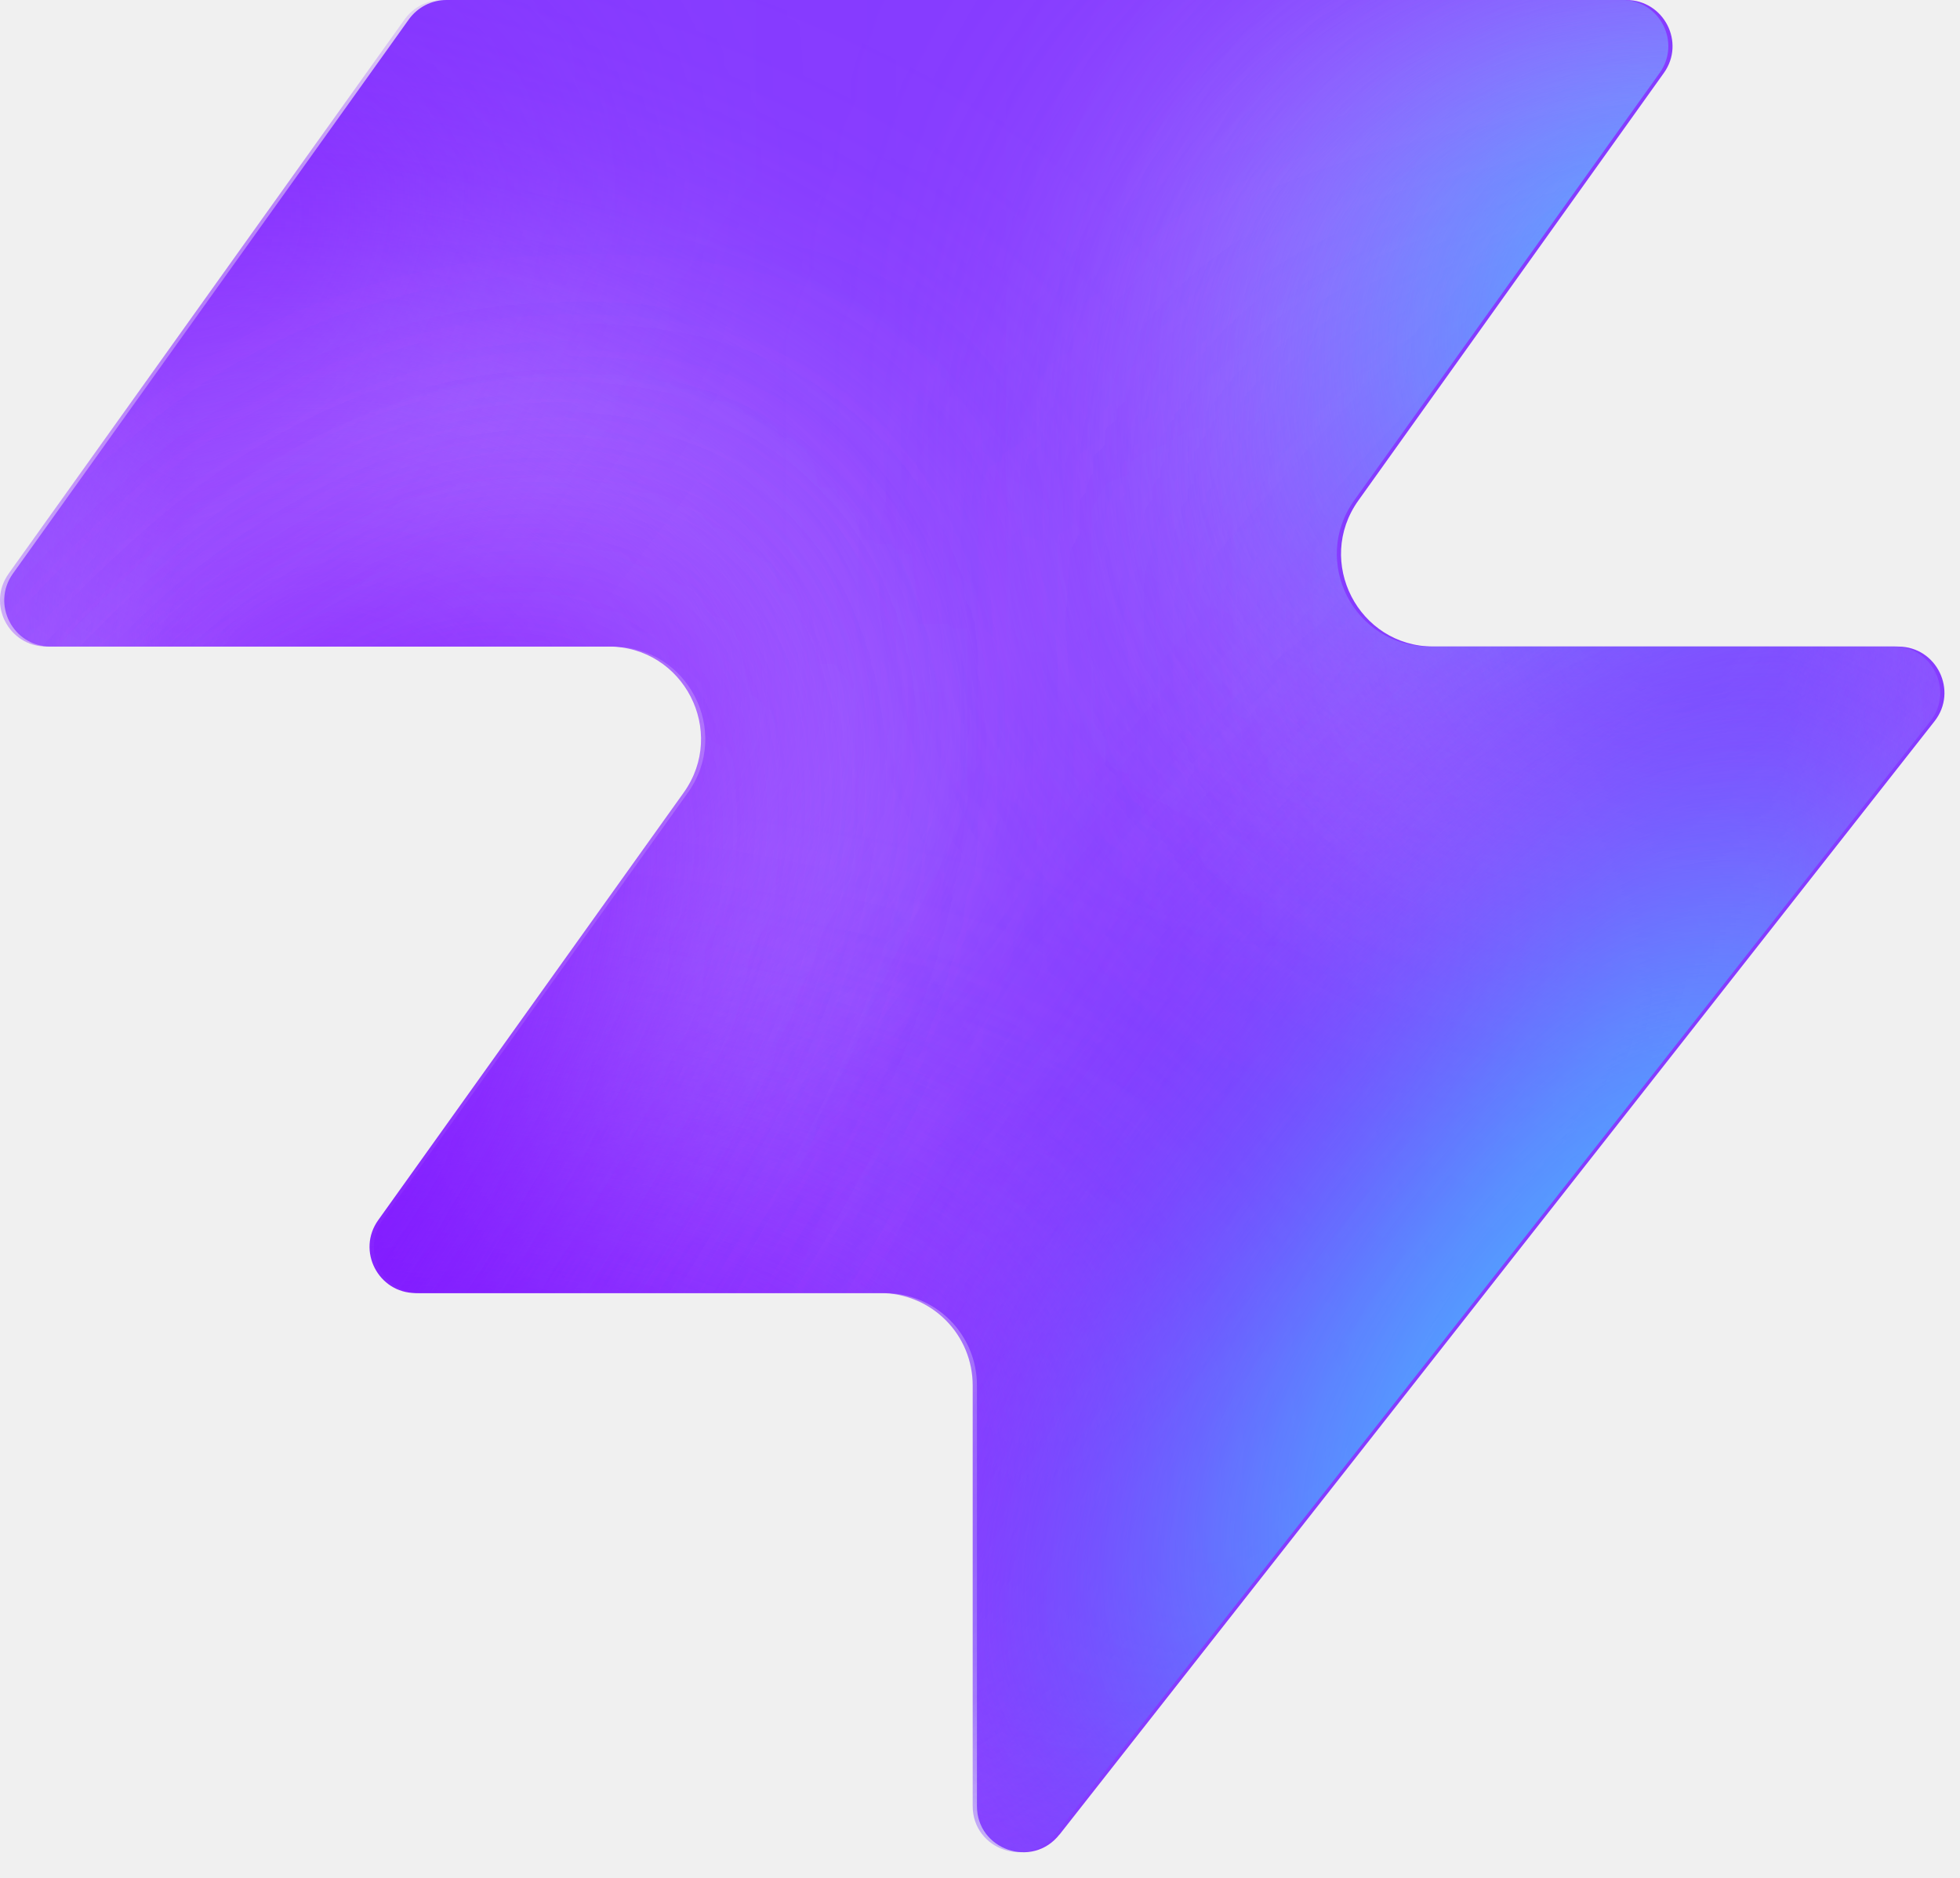
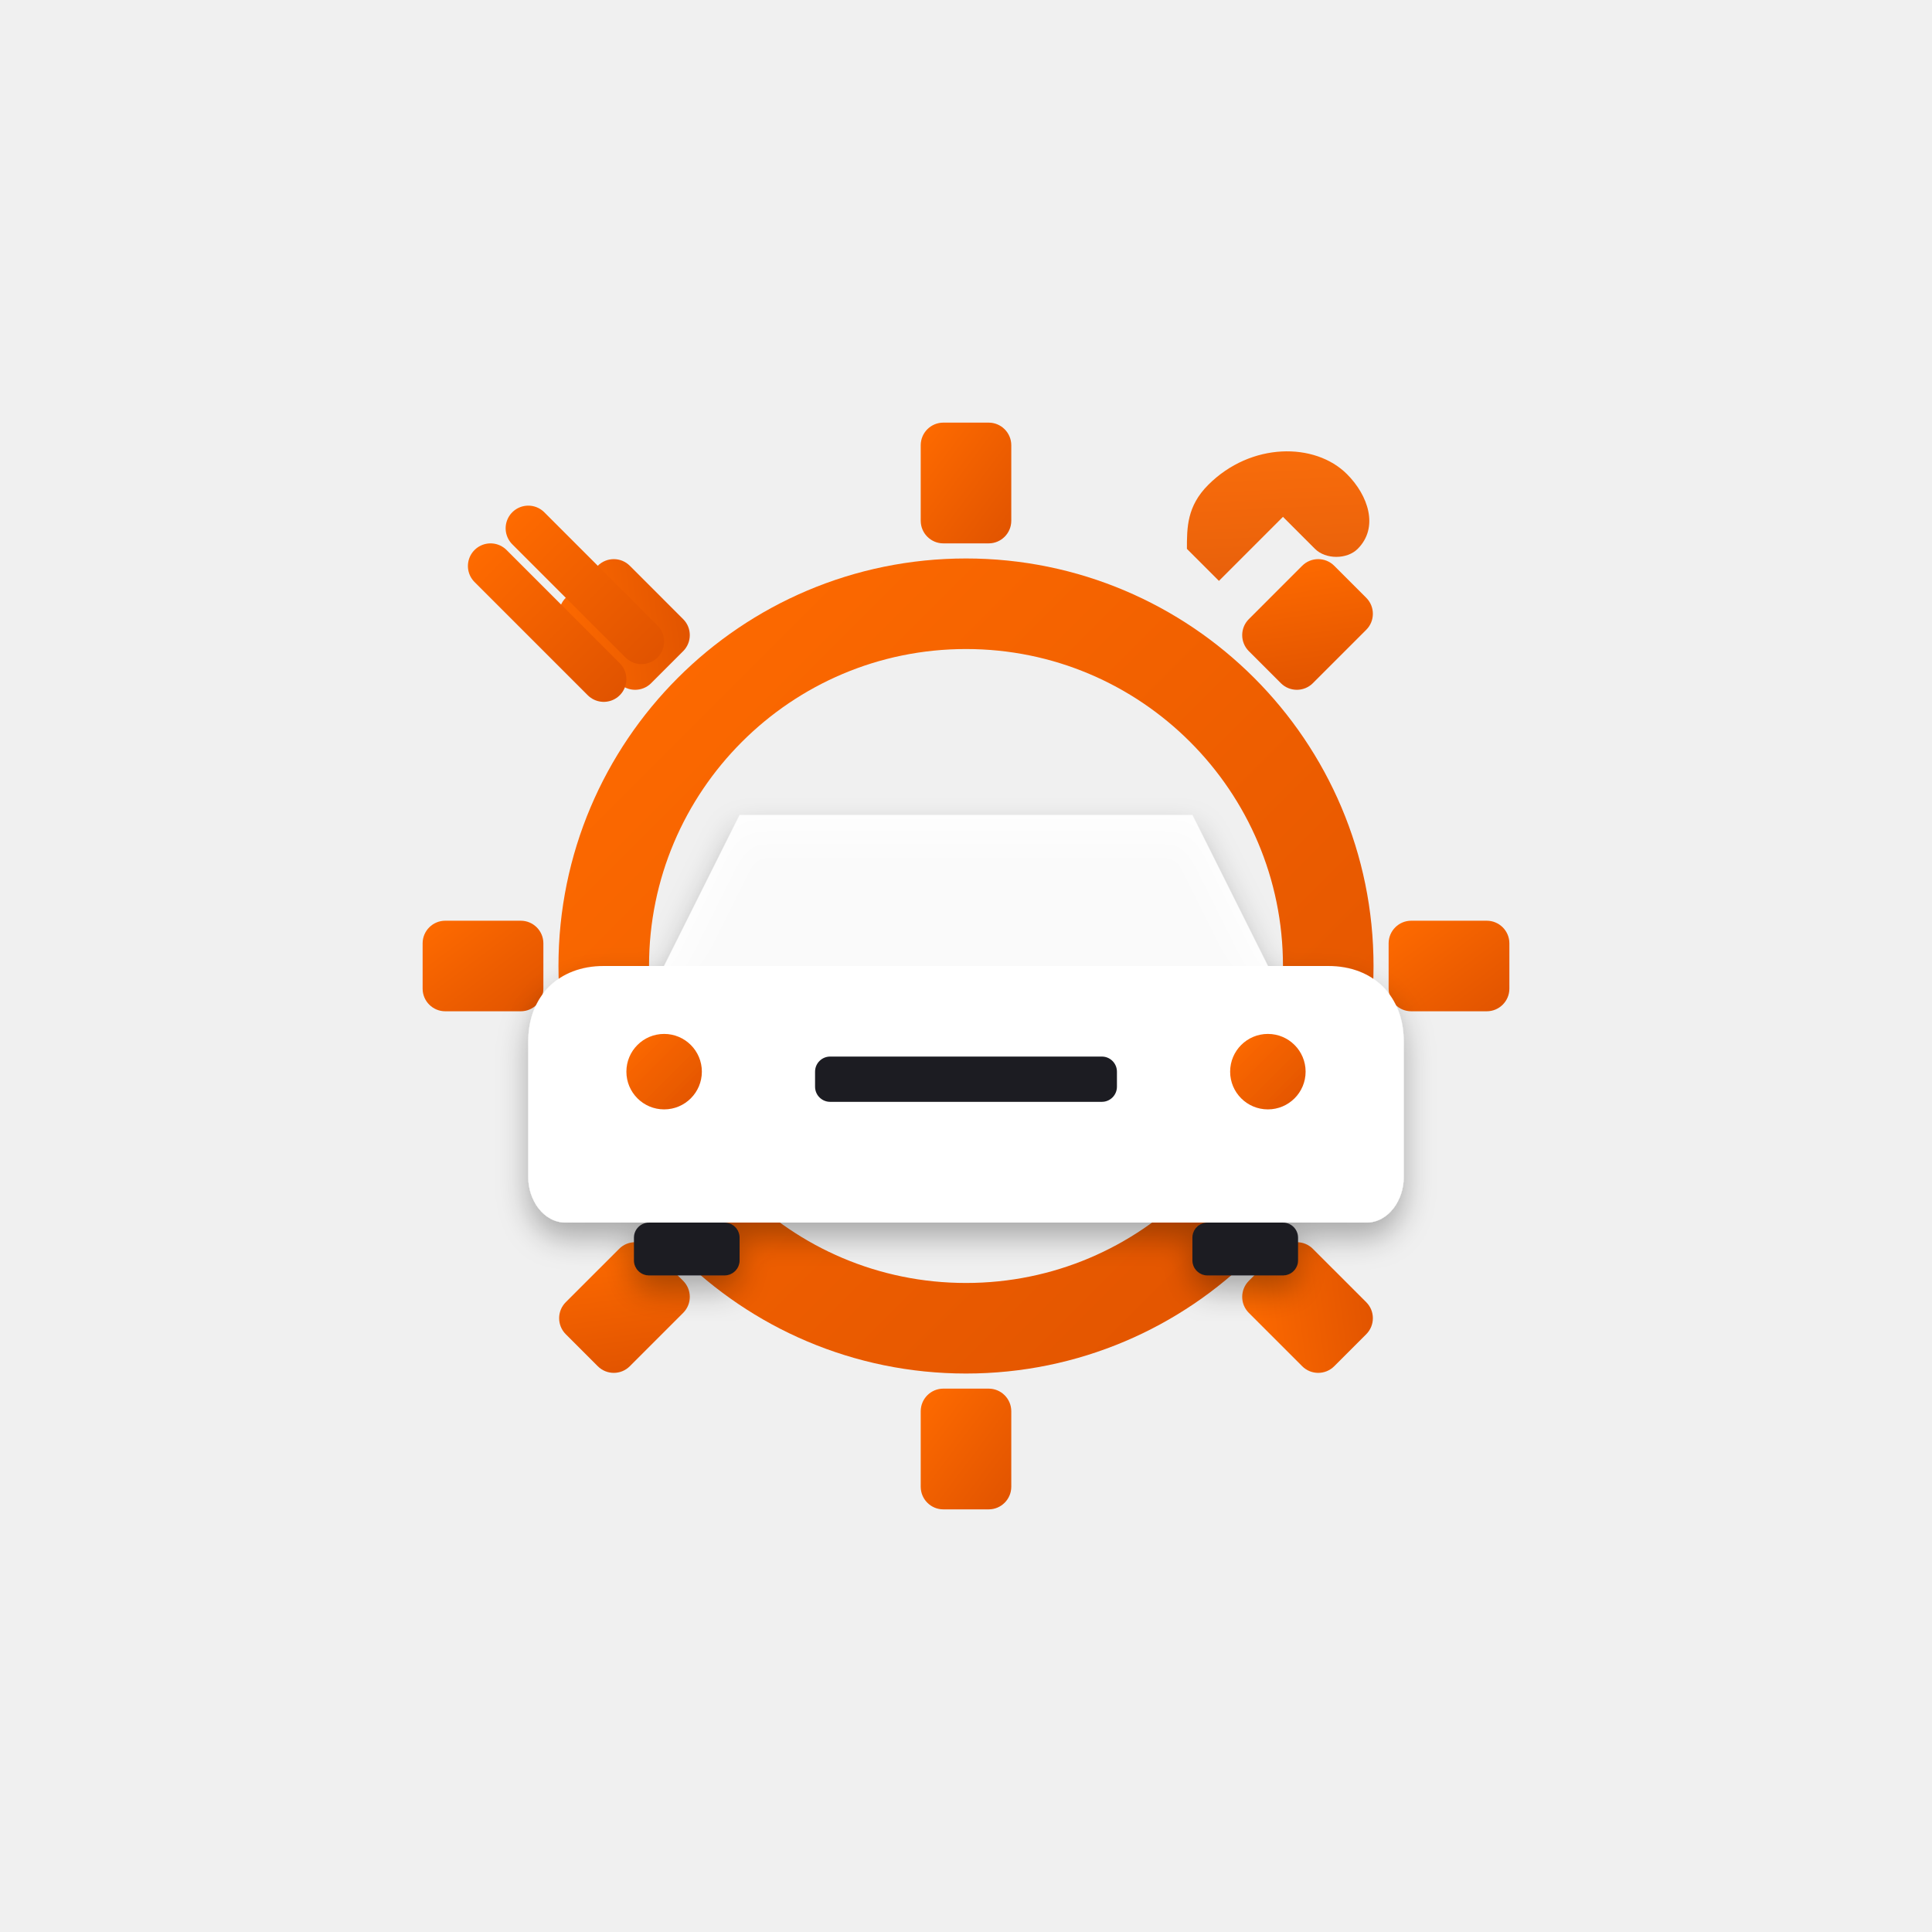
- <svg xmlns="http://www.w3.org/2000/svg" width="48" height="46" fill="none" viewBox="0 0 48 46">
-   <path fill="#863bff" d="M25.946 44.938c-.664.845-2.021.375-2.021-.698V33.937a2.26 2.26 0 0 0-2.262-2.262H10.287c-.92 0-1.456-1.04-.92-1.788l7.48-10.471c1.07-1.497 0-3.578-1.842-3.578H1.237c-.92 0-1.456-1.04-.92-1.788L10.013.474c.214-.297.556-.474.92-.474h28.894c.92 0 1.456 1.04.92 1.788l-7.48 10.471c-1.07 1.498 0 3.579 1.842 3.579h11.377c.943 0 1.473 1.088.89 1.83L25.947 44.94z" style="fill:#863bff;fill:color(display-p3 .525 .23 1);fill-opacity:1" />
-   <mask id="a" width="48" height="46" x="0" y="0" maskUnits="userSpaceOnUse" style="mask-type:alpha">
-     <path fill="#000" d="M25.842 44.938c-.664.844-2.021.375-2.021-.698V33.937a2.26 2.26 0 0 0-2.262-2.262H10.183c-.92 0-1.456-1.04-.92-1.788l7.48-10.471c1.07-1.498 0-3.579-1.842-3.579H1.133c-.92 0-1.456-1.04-.92-1.787L9.91.473c.214-.297.556-.474.92-.474h28.894c.92 0 1.456 1.04.92 1.788l-7.48 10.471c-1.07 1.498 0 3.578 1.842 3.578h11.377c.943 0 1.473 1.088.89 1.832L25.843 44.94z" style="fill:#000;fill-opacity:1" />
-   </mask>
-   <g mask="url(#a)">
-     <g filter="url(#b)">
-       <ellipse cx="5.508" cy="14.704" fill="#ede6ff" rx="5.508" ry="14.704" style="fill:#ede6ff;fill:color(display-p3 .927 .903 1);fill-opacity:1" transform="matrix(.00324 1 1 -.00324 -4.47 31.516)" />
-     </g>
-     <g filter="url(#c)">
-       <ellipse cx="10.399" cy="29.851" fill="#ede6ff" rx="10.399" ry="29.851" style="fill:#ede6ff;fill:color(display-p3 .927 .903 1);fill-opacity:1" transform="matrix(.00324 1 1 -.00324 -39.328 7.883)" />
-     </g>
-     <g filter="url(#d)">
-       <ellipse cx="5.508" cy="30.487" fill="#7e14ff" rx="5.508" ry="30.487" style="fill:#7e14ff;fill:color(display-p3 .492 .077 1);fill-opacity:1" transform="rotate(89.814 -25.913 -14.639)scale(1 -1)" />
-     </g>
-     <g filter="url(#e)">
-       <ellipse cx="5.508" cy="30.599" fill="#7e14ff" rx="5.508" ry="30.599" style="fill:#7e14ff;fill:color(display-p3 .492 .077 1);fill-opacity:1" transform="rotate(89.814 -32.644 -3.334)scale(1 -1)" />
-     </g>
-     <g filter="url(#f)">
-       <ellipse cx="5.508" cy="30.599" fill="#7e14ff" rx="5.508" ry="30.599" style="fill:#7e14ff;fill:color(display-p3 .492 .077 1);fill-opacity:1" transform="matrix(.00324 1 1 -.00324 -34.34 30.47)" />
-     </g>
-     <g filter="url(#g)">
-       <ellipse cx="14.072" cy="22.078" fill="#ede6ff" rx="14.072" ry="22.078" style="fill:#ede6ff;fill:color(display-p3 .927 .903 1);fill-opacity:1" transform="rotate(93.35 24.506 48.493)scale(-1 1)" />
-     </g>
-     <g filter="url(#h)">
-       <ellipse cx="3.47" cy="21.501" fill="#7e14ff" rx="3.47" ry="21.501" style="fill:#7e14ff;fill:color(display-p3 .492 .077 1);fill-opacity:1" transform="rotate(89.009 28.708 47.59)scale(-1 1)" />
-     </g>
-     <g filter="url(#i)">
-       <ellipse cx="3.47" cy="21.501" fill="#7e14ff" rx="3.47" ry="21.501" style="fill:#7e14ff;fill:color(display-p3 .492 .077 1);fill-opacity:1" transform="rotate(89.009 28.708 47.59)scale(-1 1)" />
-     </g>
-     <g filter="url(#j)">
-       <ellipse cx=".387" cy="8.972" fill="#7e14ff" rx="4.407" ry="29.108" style="fill:#7e14ff;fill:color(display-p3 .492 .077 1);fill-opacity:1" transform="rotate(39.51 .387 8.972)" />
-     </g>
-     <g filter="url(#k)">
-       <ellipse cx="47.523" cy="-6.092" fill="#7e14ff" rx="4.407" ry="29.108" style="fill:#7e14ff;fill:color(display-p3 .492 .077 1);fill-opacity:1" transform="rotate(37.892 47.523 -6.092)" />
-     </g>
-     <g filter="url(#l)">
-       <ellipse cx="41.412" cy="6.333" fill="#47bfff" rx="5.971" ry="9.665" style="fill:#47bfff;fill:color(display-p3 .28 .748 1);fill-opacity:1" transform="rotate(37.892 41.412 6.333)" />
-     </g>
-     <g filter="url(#m)">
-       <ellipse cx="-1.879" cy="38.332" fill="#7e14ff" rx="4.407" ry="29.108" style="fill:#7e14ff;fill:color(display-p3 .492 .077 1);fill-opacity:1" transform="rotate(37.892 -1.88 38.332)" />
-     </g>
-     <g filter="url(#n)">
-       <ellipse cx="-1.879" cy="38.332" fill="#7e14ff" rx="4.407" ry="29.108" style="fill:#7e14ff;fill:color(display-p3 .492 .077 1);fill-opacity:1" transform="rotate(37.892 -1.88 38.332)" />
-     </g>
-     <g filter="url(#o)">
-       <ellipse cx="35.651" cy="29.907" fill="#7e14ff" rx="4.407" ry="29.108" style="fill:#7e14ff;fill:color(display-p3 .492 .077 1);fill-opacity:1" transform="rotate(37.892 35.651 29.907)" />
-     </g>
-     <g filter="url(#p)">
-       <ellipse cx="38.418" cy="32.4" fill="#47bfff" rx="5.971" ry="15.297" style="fill:#47bfff;fill:color(display-p3 .28 .748 1);fill-opacity:1" transform="rotate(37.892 38.418 32.4)" />
-     </g>
-   </g>
+ <svg xmlns="http://www.w3.org/2000/svg" viewBox="0 0 512 512" width="100%" height="100%">
  <defs>
-     <filter id="b" width="60.045" height="41.654" x="-19.77" y="16.149" color-interpolation-filters="sRGB" filterUnits="userSpaceOnUse">
-       <feFlood flood-opacity="0" result="BackgroundImageFix" />
-       <feBlend in="SourceGraphic" in2="BackgroundImageFix" result="shape" />
-       <feGaussianBlur result="effect1_foregroundBlur_2002_17158" stdDeviation="7.659" />
-     </filter>
-     <filter id="c" width="90.34" height="51.437" x="-54.613" y="-7.533" color-interpolation-filters="sRGB" filterUnits="userSpaceOnUse">
-       <feFlood flood-opacity="0" result="BackgroundImageFix" />
-       <feBlend in="SourceGraphic" in2="BackgroundImageFix" result="shape" />
-       <feGaussianBlur result="effect1_foregroundBlur_2002_17158" stdDeviation="7.659" />
-     </filter>
-     <filter id="d" width="79.355" height="29.4" x="-49.64" y="2.03" color-interpolation-filters="sRGB" filterUnits="userSpaceOnUse">
-       <feFlood flood-opacity="0" result="BackgroundImageFix" />
-       <feBlend in="SourceGraphic" in2="BackgroundImageFix" result="shape" />
-       <feGaussianBlur result="effect1_foregroundBlur_2002_17158" stdDeviation="4.596" />
-     </filter>
-     <filter id="e" width="79.579" height="29.4" x="-45.045" y="20.029" color-interpolation-filters="sRGB" filterUnits="userSpaceOnUse">
-       <feFlood flood-opacity="0" result="BackgroundImageFix" />
-       <feBlend in="SourceGraphic" in2="BackgroundImageFix" result="shape" />
-       <feGaussianBlur result="effect1_foregroundBlur_2002_17158" stdDeviation="4.596" />
-     </filter>
-     <filter id="f" width="79.579" height="29.4" x="-43.513" y="21.178" color-interpolation-filters="sRGB" filterUnits="userSpaceOnUse">
-       <feFlood flood-opacity="0" result="BackgroundImageFix" />
-       <feBlend in="SourceGraphic" in2="BackgroundImageFix" result="shape" />
-       <feGaussianBlur result="effect1_foregroundBlur_2002_17158" stdDeviation="4.596" />
-     </filter>
-     <filter id="g" width="74.749" height="58.852" x="15.756" y="-17.901" color-interpolation-filters="sRGB" filterUnits="userSpaceOnUse">
-       <feFlood flood-opacity="0" result="BackgroundImageFix" />
-       <feBlend in="SourceGraphic" in2="BackgroundImageFix" result="shape" />
-       <feGaussianBlur result="effect1_foregroundBlur_2002_17158" stdDeviation="7.659" />
-     </filter>
-     <filter id="h" width="61.377" height="25.362" x="23.548" y="2.284" color-interpolation-filters="sRGB" filterUnits="userSpaceOnUse">
-       <feFlood flood-opacity="0" result="BackgroundImageFix" />
-       <feBlend in="SourceGraphic" in2="BackgroundImageFix" result="shape" />
-       <feGaussianBlur result="effect1_foregroundBlur_2002_17158" stdDeviation="4.596" />
-     </filter>
-     <filter id="i" width="61.377" height="25.362" x="23.548" y="2.284" color-interpolation-filters="sRGB" filterUnits="userSpaceOnUse">
-       <feFlood flood-opacity="0" result="BackgroundImageFix" />
-       <feBlend in="SourceGraphic" in2="BackgroundImageFix" result="shape" />
-       <feGaussianBlur result="effect1_foregroundBlur_2002_17158" stdDeviation="4.596" />
-     </filter>
-     <filter id="j" width="56.045" height="63.649" x="-27.636" y="-22.853" color-interpolation-filters="sRGB" filterUnits="userSpaceOnUse">
-       <feFlood flood-opacity="0" result="BackgroundImageFix" />
-       <feBlend in="SourceGraphic" in2="BackgroundImageFix" result="shape" />
-       <feGaussianBlur result="effect1_foregroundBlur_2002_17158" stdDeviation="4.596" />
-     </filter>
-     <filter id="k" width="54.814" height="64.646" x="20.116" y="-38.415" color-interpolation-filters="sRGB" filterUnits="userSpaceOnUse">
-       <feFlood flood-opacity="0" result="BackgroundImageFix" />
-       <feBlend in="SourceGraphic" in2="BackgroundImageFix" result="shape" />
-       <feGaussianBlur result="effect1_foregroundBlur_2002_17158" stdDeviation="4.596" />
-     </filter>
-     <filter id="l" width="33.541" height="35.313" x="24.641" y="-11.323" color-interpolation-filters="sRGB" filterUnits="userSpaceOnUse">
-       <feFlood flood-opacity="0" result="BackgroundImageFix" />
-       <feBlend in="SourceGraphic" in2="BackgroundImageFix" result="shape" />
-       <feGaussianBlur result="effect1_foregroundBlur_2002_17158" stdDeviation="4.596" />
-     </filter>
-     <filter id="m" width="54.814" height="64.646" x="-29.286" y="6.009" color-interpolation-filters="sRGB" filterUnits="userSpaceOnUse">
-       <feFlood flood-opacity="0" result="BackgroundImageFix" />
-       <feBlend in="SourceGraphic" in2="BackgroundImageFix" result="shape" />
-       <feGaussianBlur result="effect1_foregroundBlur_2002_17158" stdDeviation="4.596" />
-     </filter>
-     <filter id="n" width="54.814" height="64.646" x="-29.286" y="6.009" color-interpolation-filters="sRGB" filterUnits="userSpaceOnUse">
-       <feFlood flood-opacity="0" result="BackgroundImageFix" />
-       <feBlend in="SourceGraphic" in2="BackgroundImageFix" result="shape" />
-       <feGaussianBlur result="effect1_foregroundBlur_2002_17158" stdDeviation="4.596" />
-     </filter>
-     <filter id="o" width="54.814" height="64.646" x="8.244" y="-2.416" color-interpolation-filters="sRGB" filterUnits="userSpaceOnUse">
-       <feFlood flood-opacity="0" result="BackgroundImageFix" />
-       <feBlend in="SourceGraphic" in2="BackgroundImageFix" result="shape" />
-       <feGaussianBlur result="effect1_foregroundBlur_2002_17158" stdDeviation="4.596" />
-     </filter>
-     <filter id="p" width="39.409" height="43.623" x="18.713" y="10.588" color-interpolation-filters="sRGB" filterUnits="userSpaceOnUse">
-       <feFlood flood-opacity="0" result="BackgroundImageFix" />
-       <feBlend in="SourceGraphic" in2="BackgroundImageFix" result="shape" />
-       <feGaussianBlur result="effect1_foregroundBlur_2002_17158" stdDeviation="4.596" />
+     <linearGradient id="brandGrad" x1="0%" y1="0%" x2="100%" y2="100%">
+       <stop offset="0%" stop-color="#FF6B00" />
+       <stop offset="100%" stop-color="#E05300" />
+     </linearGradient>
+     <filter id="subtle-shadow" x="-10%" y="-10%" width="120%" height="120%">
+       <feDropShadow dx="0" dy="4" stdDeviation="4" flood-color="#000" flood-opacity="0.3" />
    </filter>
  </defs>
+   <path d="M256,160 C203,160 160,203 160,256 C160,309 203,352 256,352 C309,352 352,309 352,256 C352,203 309,160 256,160 Z" fill="none" stroke="url(#brandGrad)" stroke-width="24" />
+   <g fill="url(#brandGrad)">
+     <rect x="244" y="112" width="24" height="32" rx="6" />
+     <rect x="244" y="368" width="24" height="32" rx="6" />
+     <rect x="112" y="244" width="32" height="24" rx="6" />
+     <rect x="368" y="244" width="32" height="24" rx="6" />
+     <rect x="244" y="112" width="24" height="32" rx="6" transform="rotate(45 256 256)" />
+     <rect x="244" y="112" width="24" height="32" rx="6" transform="rotate(-45 256 256)" />
+     <rect x="244" y="368" width="24" height="32" rx="6" transform="rotate(45 256 256)" />
+     <rect x="244" y="368" width="24" height="32" rx="6" transform="rotate(-45 256 256)" />
+   </g>
+   <g fill="#FFFFFF" filter="url(#subtle-shadow)">
+     <path d="M196,216 L316,216 L336,256 L176,256 Z" opacity="0.9" />
+     <path d="M160,256 L352,256 C364,256 372,264 372,276 L372,312 C372,318 368,324 362,324 L150,324 C144,324 140,318 140,312 L140,276 C140,264 148,256 160,256 Z" />
+     <circle cx="176" cy="284" r="10" fill="url(#brandGrad)" />
+     <circle cx="336" cy="284" r="10" fill="url(#brandGrad)" />
+     <rect x="216" y="280" width="80" height="12" rx="4" fill="#1E1E24" />
+     <rect x="168" y="324" width="28" height="14" rx="4" fill="#1E1E24" />
+     <rect x="316" y="324" width="28" height="14" rx="4" fill="#1E1E24" />
+   </g>
+   <path d="M140,140 L170,170 M130,150 L160,180" stroke="url(#brandGrad)" stroke-width="12" stroke-linecap="round" />
+   <g fill="url(#brandGrad)" transform="translate(340, 120) rotate(45) scale(0.8)">
+     <path d="M0,45 L15,45 L15,15 L30,15 C35,15 40,10 40,5 C40,-5 30,-10 20,-10 C5,-10 -10,5 -10,25 C-10,35 -5,40 0,45 Z" opacity="0.95" />
+   </g>
</svg>
